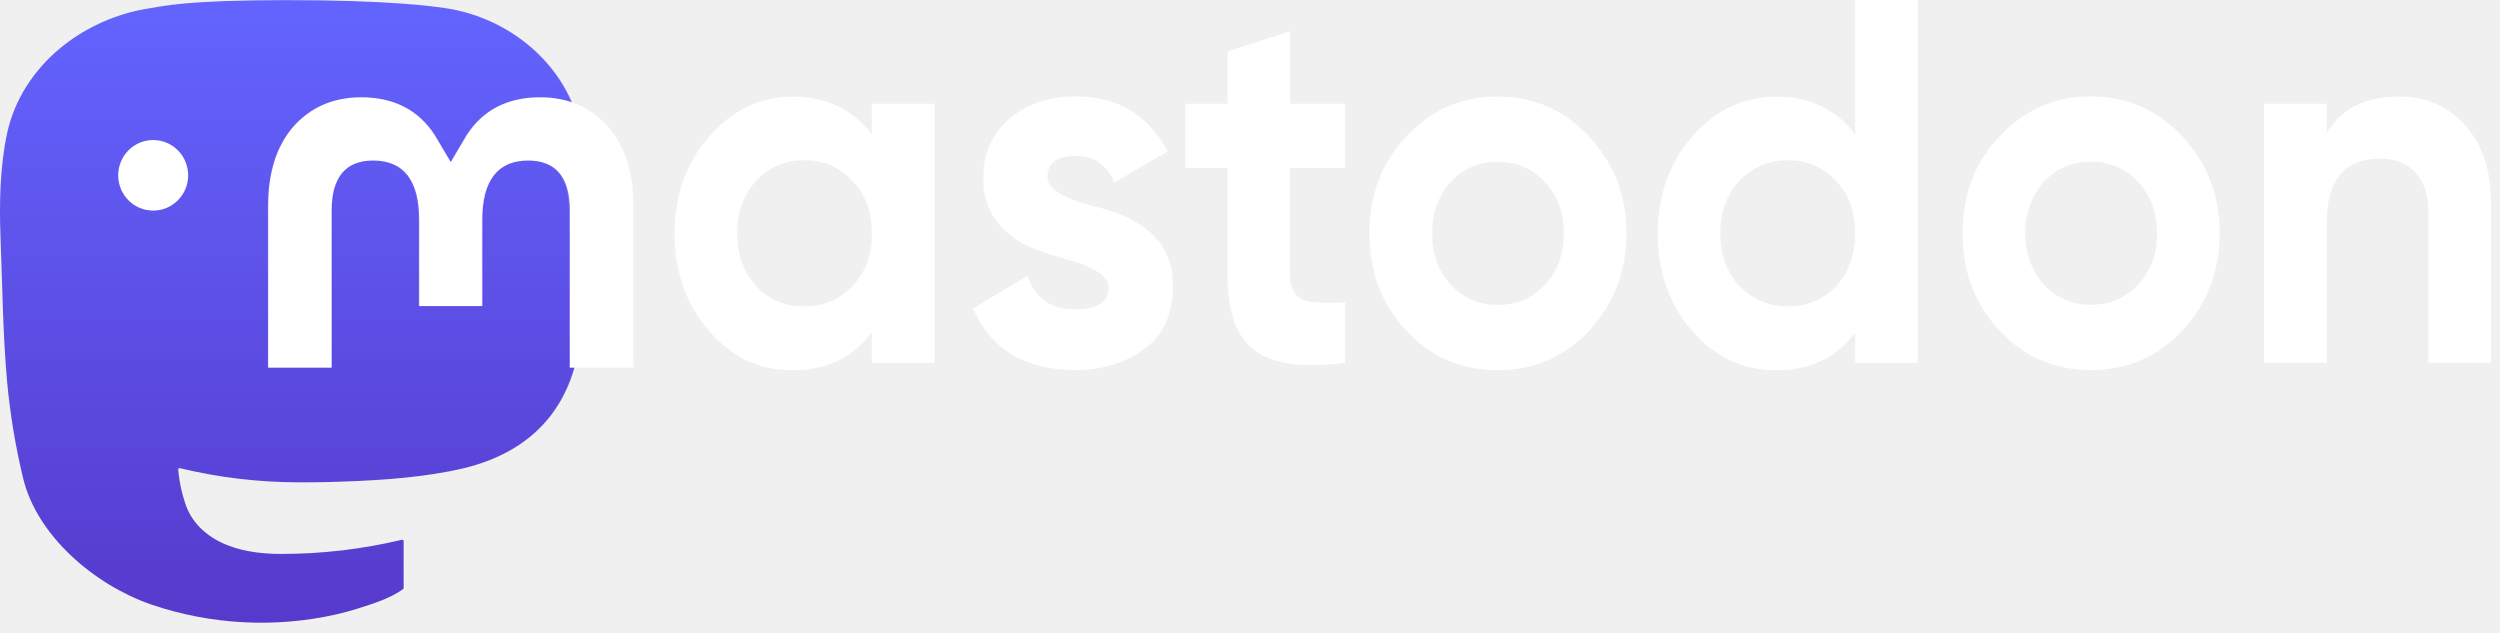
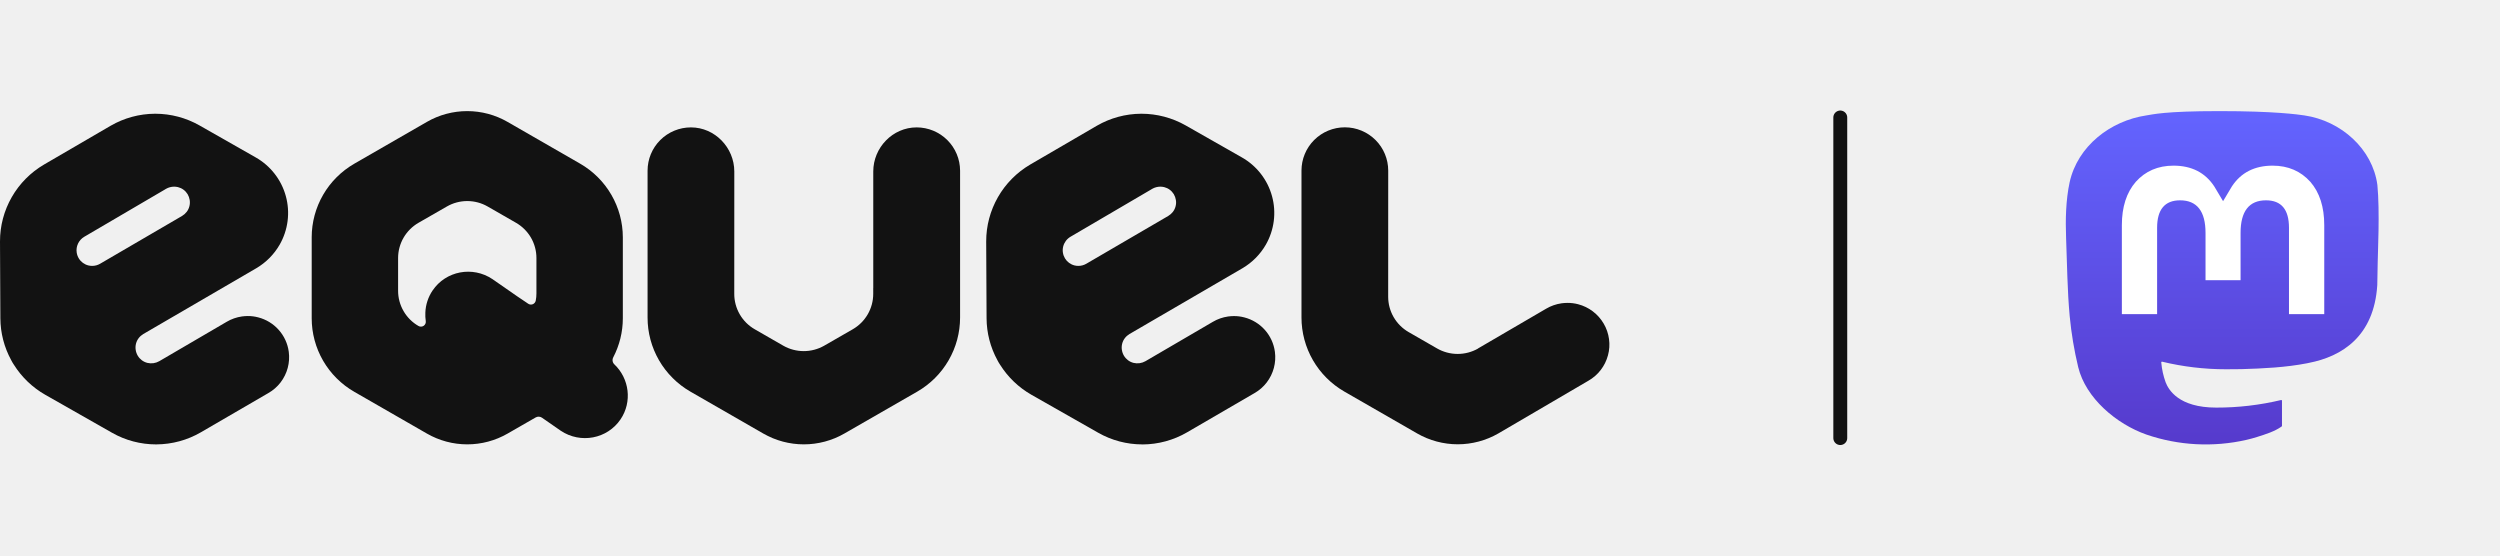
- <svg xmlns="http://www.w3.org/2000/svg" xmlns:xlink="http://www.w3.org/1999/xlink" width="261" height="66" viewBox="0 0 261 66" fill="none">
+ <svg xmlns="http://www.w3.org/2000/svg" xmlns:xlink="http://www.w3.org/1999/xlink" width="180" height="40" viewBox="0 0 180 40" fill="none">
  <symbol id="logo-symbol-wordmark">
-     <path d="M60.754 14.403C59.814 7.419 53.727 1.916 46.512 0.849C45.294 0.669 40.682 0.013 29.997 0.013H29.918C19.23 0.013 16.937 0.669 15.72 0.849C8.705 1.886 2.299 6.832 0.745 13.898C-0.003 17.378 -0.083 21.237 0.056 24.776C0.254 29.851 0.293 34.918 0.753 39.973C1.072 43.331 1.628 46.661 2.417 49.941C3.894 55.997 9.875 61.037 15.734 63.093C22.008 65.237 28.754 65.593 35.218 64.121C35.929 63.956 36.632 63.764 37.325 63.545C38.897 63.046 40.738 62.487 42.091 61.507C42.11 61.493 42.125 61.475 42.136 61.455C42.147 61.434 42.153 61.412 42.153 61.389V56.49C42.153 56.469 42.148 56.447 42.138 56.428C42.129 56.409 42.115 56.392 42.098 56.379C42.081 56.365 42.061 56.356 42.04 56.351C42.019 56.346 41.997 56.347 41.976 56.351C37.834 57.341 33.59 57.836 29.332 57.829C22.005 57.829 20.034 54.351 19.469 52.904C19.016 51.653 18.727 50.348 18.612 49.022C18.611 49 18.615 48.977 18.624 48.957C18.633 48.937 18.647 48.919 18.664 48.904C18.682 48.89 18.702 48.88 18.724 48.876C18.745 48.871 18.768 48.871 18.79 48.877C22.862 49.859 27.037 50.355 31.227 50.354C32.234 50.354 33.239 50.354 34.246 50.328C38.46 50.209 42.901 49.994 47.047 49.184C47.15 49.164 47.253 49.146 47.342 49.119C53.881 47.864 60.104 43.923 60.736 33.943C60.76 33.55 60.819 29.828 60.819 29.42C60.822 28.035 61.265 19.591 60.754 14.403Z" fill="url(#paint0_linear_89_11)" />
-     <path d="M12.344 18.303C12.344 16.267 13.978 14.619 15.997 14.619C18.016 14.619 19.65 16.267 19.65 18.303C19.65 20.34 18.016 21.987 15.997 21.987C13.978 21.987 12.344 20.34 12.344 18.303Z" fill="currentColor" />
-     <path d="M66.148 21.468V38.384H59.499V21.974C59.499 18.511 58.058 16.76 55.164 16.76C51.975 16.76 50.367 18.848 50.367 22.96V31.95H43.769V22.96C43.769 18.835 42.174 16.76 38.971 16.76C36.09 16.76 34.637 18.511 34.637 21.974V38.384H28V21.468C28 18.018 28.875 15.268 30.624 13.231C32.437 11.195 34.804 10.157 37.736 10.157C41.132 10.157 43.717 11.48 45.415 14.114L47.074 16.915L48.733 14.114C50.431 11.48 53.004 10.157 56.412 10.157C59.344 10.157 61.711 11.195 63.525 13.231C65.274 15.268 66.148 18.005 66.148 21.468ZM89.03 29.874C90.406 28.409 91.062 26.579 91.062 24.361C91.062 22.143 90.406 20.301 89.03 18.9C87.705 17.434 86.033 16.734 84.001 16.734C81.969 16.734 80.296 17.434 78.972 18.9C77.647 20.301 76.991 22.143 76.991 24.361C76.991 26.579 77.647 28.422 78.972 29.874C80.296 31.275 81.969 31.989 84.001 31.989C86.033 31.989 87.705 31.288 89.03 29.874ZM91.062 10.832H97.609V37.891H91.062V34.7C89.081 37.346 86.342 38.656 82.779 38.656C79.216 38.656 76.477 37.307 74.046 34.544C71.653 31.781 70.444 28.37 70.444 24.374C70.444 20.379 71.666 17.019 74.046 14.256C76.489 11.493 79.383 10.092 82.779 10.092C86.174 10.092 89.081 11.389 91.062 14.036V10.845V10.832ZM119.654 23.868C121.583 25.334 122.548 27.384 122.496 29.978C122.496 32.741 121.532 34.907 119.551 36.412C117.57 37.878 115.178 38.63 112.284 38.63C107.049 38.63 103.499 36.464 101.621 32.196L107.306 28.785C108.065 31.107 109.737 32.3 112.284 32.3C114.625 32.3 115.782 31.548 115.782 29.978C115.782 28.837 114.265 27.812 111.165 27.008C109.995 26.683 109.03 26.359 108.271 26.087C107.204 25.659 106.29 25.166 105.532 24.569C103.654 23.103 102.689 21.157 102.689 18.667C102.689 16.02 103.602 13.906 105.429 12.388C107.306 10.819 109.596 10.066 112.335 10.066C116.709 10.066 119.898 11.96 121.982 15.8L116.4 19.043C115.59 17.201 114.213 16.28 112.335 16.28C110.355 16.28 109.39 17.032 109.39 18.498C109.39 19.64 110.908 20.664 114.008 21.468C116.4 22.013 118.278 22.818 119.641 23.855L119.654 23.868ZM140.477 17.538H134.741V28.798C134.741 30.147 135.255 30.964 136.22 31.34C136.927 31.613 138.355 31.665 140.49 31.561V37.891C136.079 38.436 132.876 37.995 130.998 36.542C129.12 35.141 128.207 32.534 128.207 28.811V17.538H123.795V10.832H128.207V5.37L134.754 3.256V10.832H140.49V17.538H140.477ZM161.352 29.719C162.677 28.318 163.333 26.528 163.333 24.361C163.333 22.195 162.677 20.418 161.352 19.004C160.027 17.603 158.407 16.889 156.426 16.889C154.445 16.889 152.825 17.59 151.5 19.004C150.227 20.47 149.571 22.247 149.571 24.361C149.571 26.476 150.227 28.253 151.5 29.719C152.825 31.12 154.445 31.833 156.426 31.833C158.407 31.833 160.027 31.133 161.352 29.719ZM146.883 34.531C144.297 31.768 143.024 28.422 143.024 24.361C143.024 20.301 144.297 17.006 146.883 14.243C149.468 11.48 152.67 10.079 156.426 10.079C160.182 10.079 163.384 11.48 165.97 14.243C168.555 17.006 169.88 20.418 169.88 24.361C169.88 28.305 168.555 31.768 165.97 34.531C163.384 37.294 160.233 38.643 156.426 38.643C152.619 38.643 149.468 37.294 146.883 34.531ZM191.771 29.874C193.095 28.409 193.751 26.579 193.751 24.361C193.751 22.143 193.095 20.301 191.771 18.9C190.446 17.434 188.774 16.734 186.742 16.734C184.709 16.734 183.037 17.434 181.661 18.9C180.336 20.301 179.68 22.143 179.68 24.361C179.68 26.579 180.336 28.422 181.661 29.874C183.037 31.275 184.761 31.989 186.742 31.989C188.722 31.989 190.446 31.288 191.771 29.874ZM193.751 0H200.298V37.891H193.751V34.7C191.822 37.346 189.082 38.656 185.52 38.656C181.957 38.656 179.179 37.307 176.735 34.544C174.343 31.781 173.134 28.37 173.134 24.374C173.134 20.379 174.356 17.019 176.735 14.256C179.166 11.493 182.111 10.092 185.52 10.092C188.928 10.092 191.822 11.389 193.751 14.036V0.013V0ZM223.308 29.706C224.633 28.305 225.289 26.515 225.289 24.348C225.289 22.182 224.633 20.405 223.308 18.991C221.983 17.59 220.363 16.877 218.382 16.877C216.401 16.877 214.78 17.577 213.456 18.991C212.182 20.457 211.526 22.234 211.526 24.348C211.526 26.463 212.182 28.24 213.456 29.706C214.78 31.107 216.401 31.82 218.382 31.82C220.363 31.82 221.983 31.12 223.308 29.706ZM208.838 34.518C206.253 31.755 204.98 28.409 204.98 24.348C204.98 20.288 206.253 16.993 208.838 14.23C211.424 11.467 214.626 10.066 218.382 10.066C222.137 10.066 225.34 11.467 227.925 14.23C230.511 16.993 231.835 20.405 231.835 24.348C231.835 28.292 230.511 31.755 227.925 34.518C225.34 37.281 222.189 38.63 218.382 38.63C214.575 38.63 211.424 37.281 208.838 34.518ZM260.17 21.261V37.878H253.623V22.13C253.623 20.34 253.173 18.991 252.247 17.966C251.385 17.045 250.164 16.565 248.594 16.565C244.89 16.565 243.012 18.783 243.012 23.272V37.878H236.466V10.832H243.012V13.867C244.581 11.325 247.077 10.079 250.575 10.079C253.366 10.079 255.656 11.052 257.431 13.05C259.257 15.047 260.17 17.759 260.17 21.274" fill="currentColor" />
+     <path d="M11.234 31.997C10.124 31.996 9.034 31.708 8.07 31.16L3.251 28.42C2.335 27.896 1.562 27.155 1.001 26.262L0.995 26.253C0.959 26.194 0.926 26.146 0.899 26.101C0.869 26.044 0.836 25.993 0.812 25.942L0.806 25.931C0.3 25.005 0.032 23.969 0.027 22.915L9.5756e-06 17.384C-0.002 16.265 0.29 15.165 0.846 14.194C1.402 13.223 2.204 12.413 3.171 11.847L7.963 9.056C8.933 8.494 10.033 8.195 11.154 8.189H11.184C12.296 8.19 13.388 8.478 14.355 9.026L18.409 11.333C18.937 11.632 19.4 12.032 19.772 12.51C20.145 12.988 20.419 13.534 20.579 14.118C20.74 14.701 20.783 15.311 20.707 15.912C20.63 16.512 20.436 17.092 20.135 17.617C19.731 18.319 19.15 18.904 18.451 19.314L10.321 24.048C10.192 24.125 10.078 24.225 9.986 24.344C9.894 24.463 9.827 24.601 9.791 24.747C9.754 24.893 9.747 25.044 9.77 25.192C9.792 25.341 9.843 25.484 9.92 25.614C9.995 25.741 10.096 25.851 10.214 25.939C10.333 26.028 10.468 26.092 10.612 26.128C10.903 26.198 11.21 26.154 11.469 26.005L16.317 23.172C16.656 22.971 17.03 22.84 17.42 22.784C17.559 22.765 17.699 22.755 17.84 22.754C18.093 22.753 18.344 22.785 18.589 22.85C19.162 22.997 19.677 23.311 20.069 23.753C20.462 24.194 20.713 24.742 20.791 25.327C20.896 26.112 20.683 26.906 20.201 27.535C19.962 27.846 19.664 28.106 19.323 28.3L14.462 31.126C13.492 31.689 12.392 31.989 11.27 31.996L11.234 31.997ZM6.065 17.049C5.871 17.163 5.716 17.333 5.619 17.536C5.522 17.739 5.489 17.966 5.523 18.188C5.545 18.335 5.596 18.476 5.673 18.603C5.825 18.856 6.072 19.038 6.359 19.111C6.449 19.133 6.542 19.144 6.634 19.144C6.835 19.145 7.031 19.093 7.204 18.992L13.107 15.549C13.236 15.472 13.35 15.372 13.443 15.253C13.535 15.134 13.601 14.996 13.637 14.85C13.674 14.704 13.681 14.553 13.659 14.405C13.636 14.256 13.585 14.113 13.509 13.983C13.432 13.857 13.331 13.746 13.212 13.659C13.093 13.571 12.957 13.508 12.813 13.472C12.722 13.451 12.629 13.44 12.535 13.439C12.332 13.441 12.133 13.494 11.956 13.595L11.851 13.658L6.065 17.049Z" fill="#121212" />
+     <path d="M82.24 31.997C81.13 31.996 80.04 31.708 79.076 31.16L74.257 28.42C73.341 27.896 72.568 27.155 72.007 26.262L72.001 26.253C71.965 26.194 71.932 26.146 71.905 26.101C71.875 26.044 71.842 25.993 71.818 25.942L71.812 25.931C71.306 25.005 71.038 23.969 71.033 22.915L71.006 17.384C71.004 16.265 71.296 15.166 71.852 14.194C72.408 13.223 73.209 12.414 74.176 11.847L78.968 9.056C79.938 8.494 81.038 8.195 82.159 8.189H82.189C83.301 8.19 84.393 8.478 85.36 9.026L89.414 11.333C89.942 11.632 90.405 12.032 90.777 12.51C91.15 12.988 91.424 13.534 91.584 14.118C91.745 14.701 91.788 15.311 91.712 15.912C91.635 16.512 91.441 17.092 91.14 17.617C90.736 18.319 90.155 18.904 89.456 19.314L81.326 24.048C81.197 24.125 81.083 24.225 80.991 24.344C80.899 24.463 80.832 24.601 80.796 24.747C80.759 24.893 80.752 25.044 80.775 25.192C80.797 25.341 80.848 25.484 80.925 25.614C81.001 25.741 81.101 25.851 81.219 25.939C81.338 26.028 81.473 26.092 81.617 26.128C81.908 26.198 82.215 26.154 82.474 26.005L87.319 23.175C87.658 22.974 88.032 22.843 88.422 22.787C88.561 22.768 88.701 22.758 88.842 22.757C89.094 22.756 89.346 22.788 89.591 22.853C90.163 23 90.679 23.314 91.072 23.756C91.464 24.197 91.715 24.745 91.793 25.33C91.898 26.115 91.686 26.909 91.203 27.538C90.964 27.849 90.666 28.109 90.325 28.303L85.465 31.13C84.495 31.693 83.395 31.993 82.273 32L82.24 31.997ZM77.071 17.049C76.811 17.203 76.624 17.454 76.55 17.746C76.513 17.89 76.506 18.041 76.529 18.188C76.551 18.335 76.602 18.476 76.678 18.603C76.831 18.856 77.078 19.038 77.365 19.111C77.455 19.133 77.548 19.144 77.64 19.144C77.841 19.145 78.037 19.093 78.21 18.992L84.113 15.549C84.242 15.472 84.356 15.372 84.449 15.253C84.541 15.134 84.607 14.996 84.643 14.85C84.682 14.705 84.689 14.553 84.664 14.405C84.642 14.256 84.591 14.113 84.515 13.983C84.438 13.857 84.337 13.746 84.218 13.659C84.099 13.571 83.963 13.508 83.819 13.472C83.728 13.451 83.635 13.44 83.541 13.439C83.338 13.441 83.138 13.494 82.962 13.595L82.857 13.658L77.071 17.049Z" fill="#121212" />
+     <path d="M65.998 9.172C64.272 9.172 62.875 10.628 62.875 12.346V20.737H62.872V21.159C62.873 21.675 62.736 22.183 62.477 22.63C62.219 23.077 61.846 23.449 61.398 23.707L59.345 24.888C58.896 25.145 58.387 25.28 57.87 25.28C57.352 25.28 56.843 25.145 56.394 24.888L54.341 23.707C53.892 23.45 53.519 23.078 53.261 22.631C53.002 22.183 52.866 21.675 52.867 21.159L52.87 12.349C52.87 10.628 51.47 9.172 49.747 9.172C48.919 9.172 48.125 9.5 47.539 10.084C46.954 10.668 46.625 11.46 46.625 12.286V22.865C46.624 23.945 46.909 25.006 47.45 25.942C47.992 26.878 48.77 27.655 49.708 28.196L54.955 31.214C55.843 31.725 56.85 31.994 57.875 31.994C58.901 31.994 59.908 31.725 60.795 31.214L66.043 28.196C66.981 27.655 67.759 26.878 68.3 25.942C68.842 25.006 69.126 23.945 69.126 22.865V12.286C69.124 11.46 68.793 10.668 68.207 10.085C67.621 9.501 66.826 9.173 65.998 9.172Z" fill="#121212" />
+     <path d="M115.849 24.413C115.797 24.02 115.666 23.641 115.465 23.299C115.265 22.956 114.999 22.656 114.682 22.417C114.366 22.177 114.004 22.003 113.619 21.903C113.372 21.839 113.117 21.807 112.861 21.808C112.719 21.808 112.577 21.819 112.436 21.837C112.041 21.893 111.661 22.026 111.318 22.229L106.412 25.092L106.416 25.098C105.967 25.352 105.46 25.484 104.945 25.483C104.429 25.482 103.923 25.347 103.476 25.092L101.423 23.911C100.974 23.653 100.602 23.282 100.343 22.834C100.084 22.387 99.948 21.879 99.949 21.362L99.952 12.284C99.952 11.458 99.623 10.665 99.038 10.081C98.452 9.496 97.658 9.168 96.829 9.167C96.001 9.167 95.207 9.495 94.622 10.079C94.036 10.663 93.707 11.455 93.707 12.281V22.859C93.707 23.94 93.992 25.001 94.533 25.937C95.074 26.873 95.853 27.65 96.79 28.191L102.037 31.209C102.925 31.72 103.933 31.989 104.958 31.989C105.983 31.989 106.99 31.72 107.878 31.209L114.362 27.414C114.708 27.217 115.011 26.954 115.253 26.639C115.495 26.325 115.672 25.965 115.774 25.582C115.878 25.201 115.904 24.804 115.849 24.413Z" fill="#121212" />
+     <path d="M44.234 26.234C44.168 26.171 44.124 26.087 44.109 25.996C44.095 25.906 44.11 25.813 44.153 25.731C44.607 24.86 44.845 23.892 44.844 22.91V17.088C44.843 16.013 44.558 14.957 44.018 14.026C43.479 13.095 42.703 12.322 41.77 11.784L36.547 8.778C35.663 8.268 34.661 8 33.64 8C32.62 8 31.617 8.268 30.733 8.778L25.514 11.784C24.58 12.322 23.804 13.095 23.265 14.026C22.726 14.957 22.442 16.013 22.442 17.088V22.909C22.441 23.984 22.725 25.041 23.264 25.972C23.803 26.903 24.579 27.676 25.514 28.213L30.736 31.216C31.62 31.726 32.623 31.994 33.643 31.994C34.664 31.994 35.666 31.726 36.55 31.216L38.568 30.056C38.638 30.016 38.718 29.996 38.798 30C38.879 30.003 38.957 30.029 39.023 30.075L40.371 31.011C41.8 31.969 43.729 31.601 44.681 30.19C45.532 28.929 45.312 27.258 44.234 26.234ZM30.131 23.471C29.684 23.215 29.313 22.845 29.056 22.399C28.798 21.954 28.662 21.448 28.663 20.934V18.579C28.663 18.065 28.799 17.56 29.056 17.115C29.314 16.67 29.685 16.3 30.131 16.042L32.175 14.868C32.621 14.611 33.128 14.476 33.643 14.476C34.159 14.476 34.665 14.611 35.111 14.868L37.155 16.042C37.602 16.299 37.973 16.669 38.231 17.114C38.488 17.56 38.624 18.065 38.623 18.579V21.137C38.623 21.309 38.606 21.48 38.573 21.648C38.561 21.706 38.534 21.76 38.496 21.805C38.458 21.85 38.409 21.885 38.354 21.906C38.298 21.927 38.239 21.934 38.18 21.926C38.121 21.918 38.066 21.896 38.018 21.861C37.99 21.839 37.961 21.819 37.931 21.801L37.249 21.342L35.455 20.096C34.026 19.138 32.097 19.506 31.145 20.917C30.826 21.389 30.646 21.941 30.625 22.51C30.615 22.713 30.625 22.917 30.655 23.119C30.665 23.184 30.655 23.25 30.629 23.31C30.602 23.371 30.559 23.422 30.504 23.459C30.449 23.496 30.385 23.516 30.319 23.518C30.253 23.521 30.188 23.504 30.131 23.471Z" fill="#121212" />
+     <line x1="132.5" y1="8.458" x2="132.5" y2="31.542" stroke="#121212" stroke-linecap="round" />
+     <path d="M171.171 13.313C170.824 10.735 168.576 8.702 165.912 8.309C165.463 8.242 163.759 8 159.814 8H159.785C155.839 8 154.992 8.242 154.543 8.309C151.953 8.692 149.587 10.518 149.013 13.127C148.737 14.412 148.708 15.836 148.759 17.143C148.832 19.017 148.846 20.888 149.017 22.754C149.134 23.994 149.34 25.224 149.631 26.435C150.176 28.671 152.385 30.532 154.548 31.291C156.864 32.083 159.355 32.214 161.742 31.671C162.005 31.61 162.264 31.539 162.52 31.458C163.1 31.274 163.78 31.067 164.28 30.705C164.287 30.7 164.292 30.694 164.296 30.686C164.3 30.679 164.303 30.67 164.303 30.662V28.853C164.303 28.845 164.301 28.837 164.297 28.83C164.294 28.823 164.289 28.817 164.282 28.812C164.276 28.807 164.269 28.803 164.261 28.802C164.253 28.8 164.245 28.8 164.237 28.802C162.708 29.167 161.141 29.35 159.569 29.347C156.863 29.347 156.135 28.063 155.927 27.529C155.76 27.067 155.653 26.585 155.611 26.096C155.61 26.087 155.612 26.079 155.615 26.072C155.618 26.064 155.624 26.058 155.63 26.052C155.636 26.047 155.644 26.043 155.652 26.042C155.66 26.04 155.668 26.04 155.676 26.042C157.18 26.405 158.721 26.588 160.268 26.587C160.64 26.587 161.011 26.587 161.383 26.578C162.939 26.534 164.579 26.454 166.109 26.156C166.148 26.148 166.186 26.141 166.219 26.132C168.633 25.668 170.931 24.213 171.164 20.528C171.173 20.383 171.195 19.009 171.195 18.858C171.196 18.346 171.359 15.229 171.171 13.313Z" fill="url(#paint0_linear_1890_66478)" />
+     <path d="M167.346 16.211V22.617H164.807V16.399C164.807 15.09 164.261 14.423 163.152 14.423C161.932 14.423 161.321 15.213 161.321 16.772V20.176H158.798V16.772C158.798 15.213 158.185 14.423 156.966 14.423C155.863 14.423 155.312 15.09 155.312 16.399V22.617H152.774V16.211C152.774 14.902 153.108 13.862 153.777 13.091C154.466 12.322 155.371 11.927 156.493 11.927C157.793 11.927 158.775 12.427 159.429 13.425L160.061 14.485L160.694 13.425C161.348 12.427 162.33 11.927 163.627 11.927C164.749 11.927 165.653 12.322 166.345 13.091C167.013 13.861 167.346 14.901 167.346 16.211Z" fill="white" />
    <defs>
-       <linearGradient id="paint0_linear_89_11" x1="30.5" y1="0.013" x2="30.5" y2="65.013" gradientUnits="userSpaceOnUse">
+       <linearGradient id="paint0_linear_1890_66478" x1="160" y1="8" x2="160" y2="32" gradientUnits="userSpaceOnUse">
        <stop stop-color="#6364FF" />
        <stop offset="1" stop-color="#563ACC" />
      </linearGradient>
    </defs>
  </symbol>
-   <use xlink:href="#logo-symbol-wordmark" style="color:#fff" />
+   <use xlink:href="#logo-symbol-wordmark" />
</svg>
